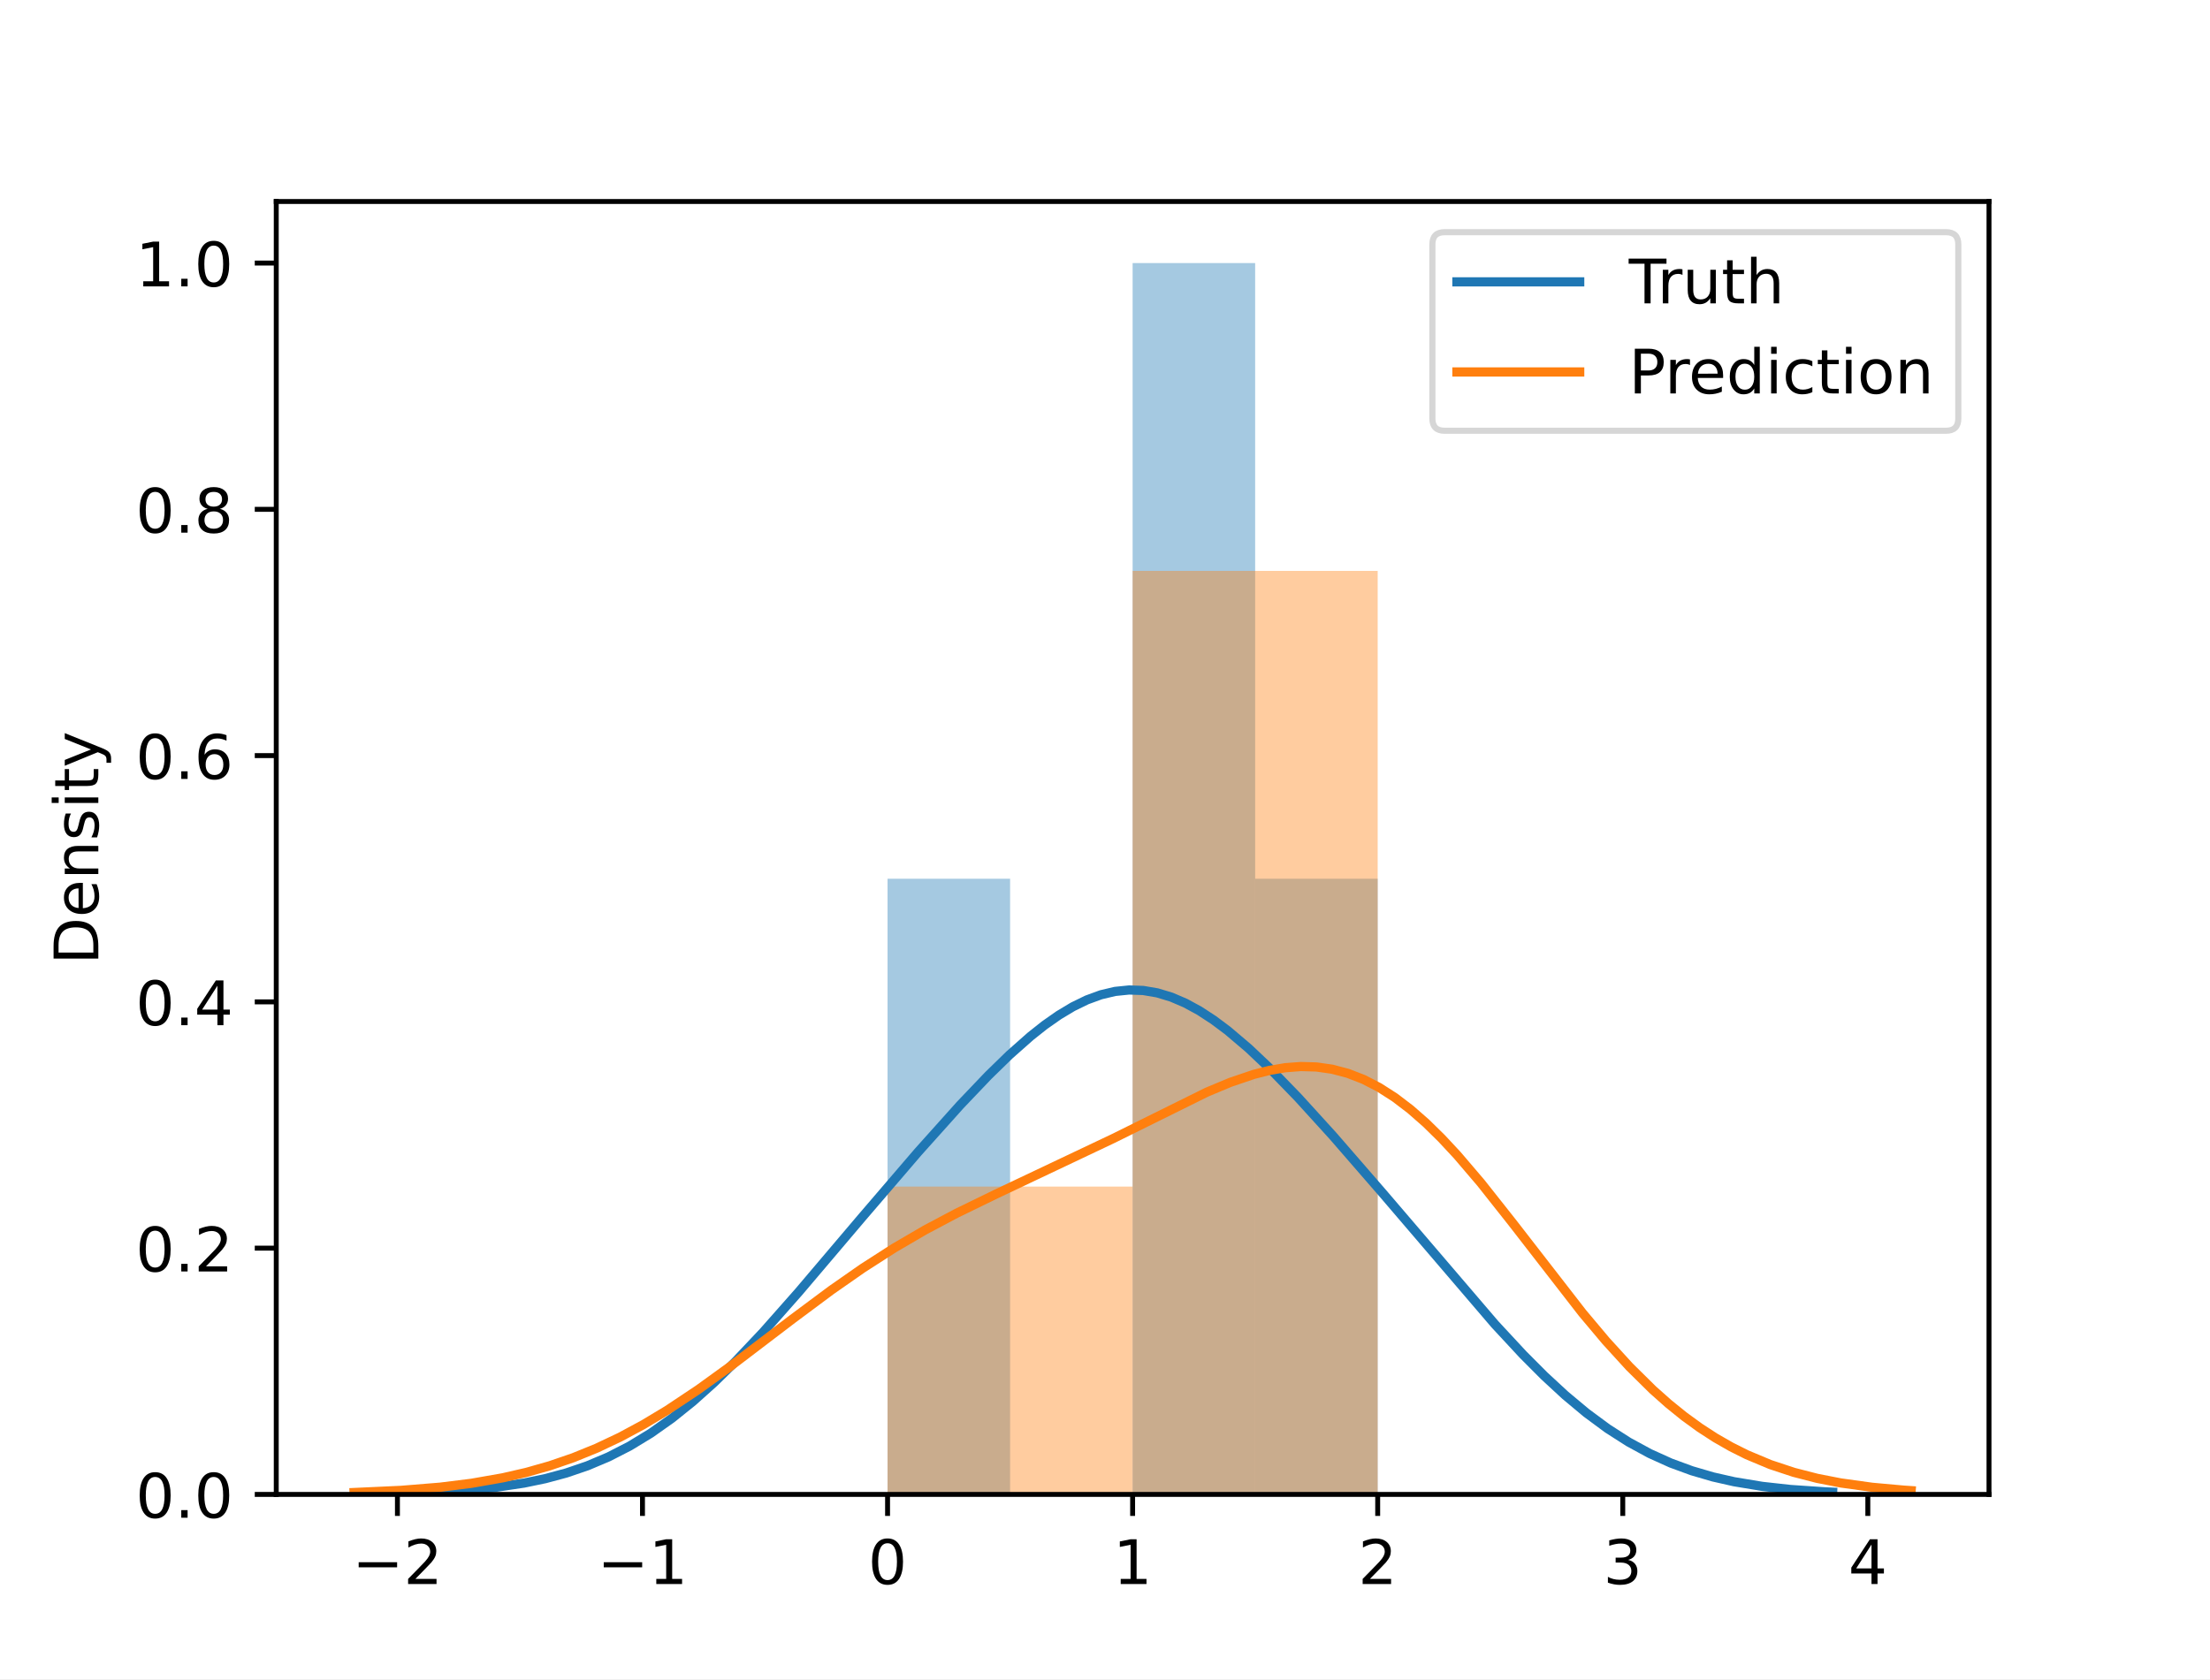
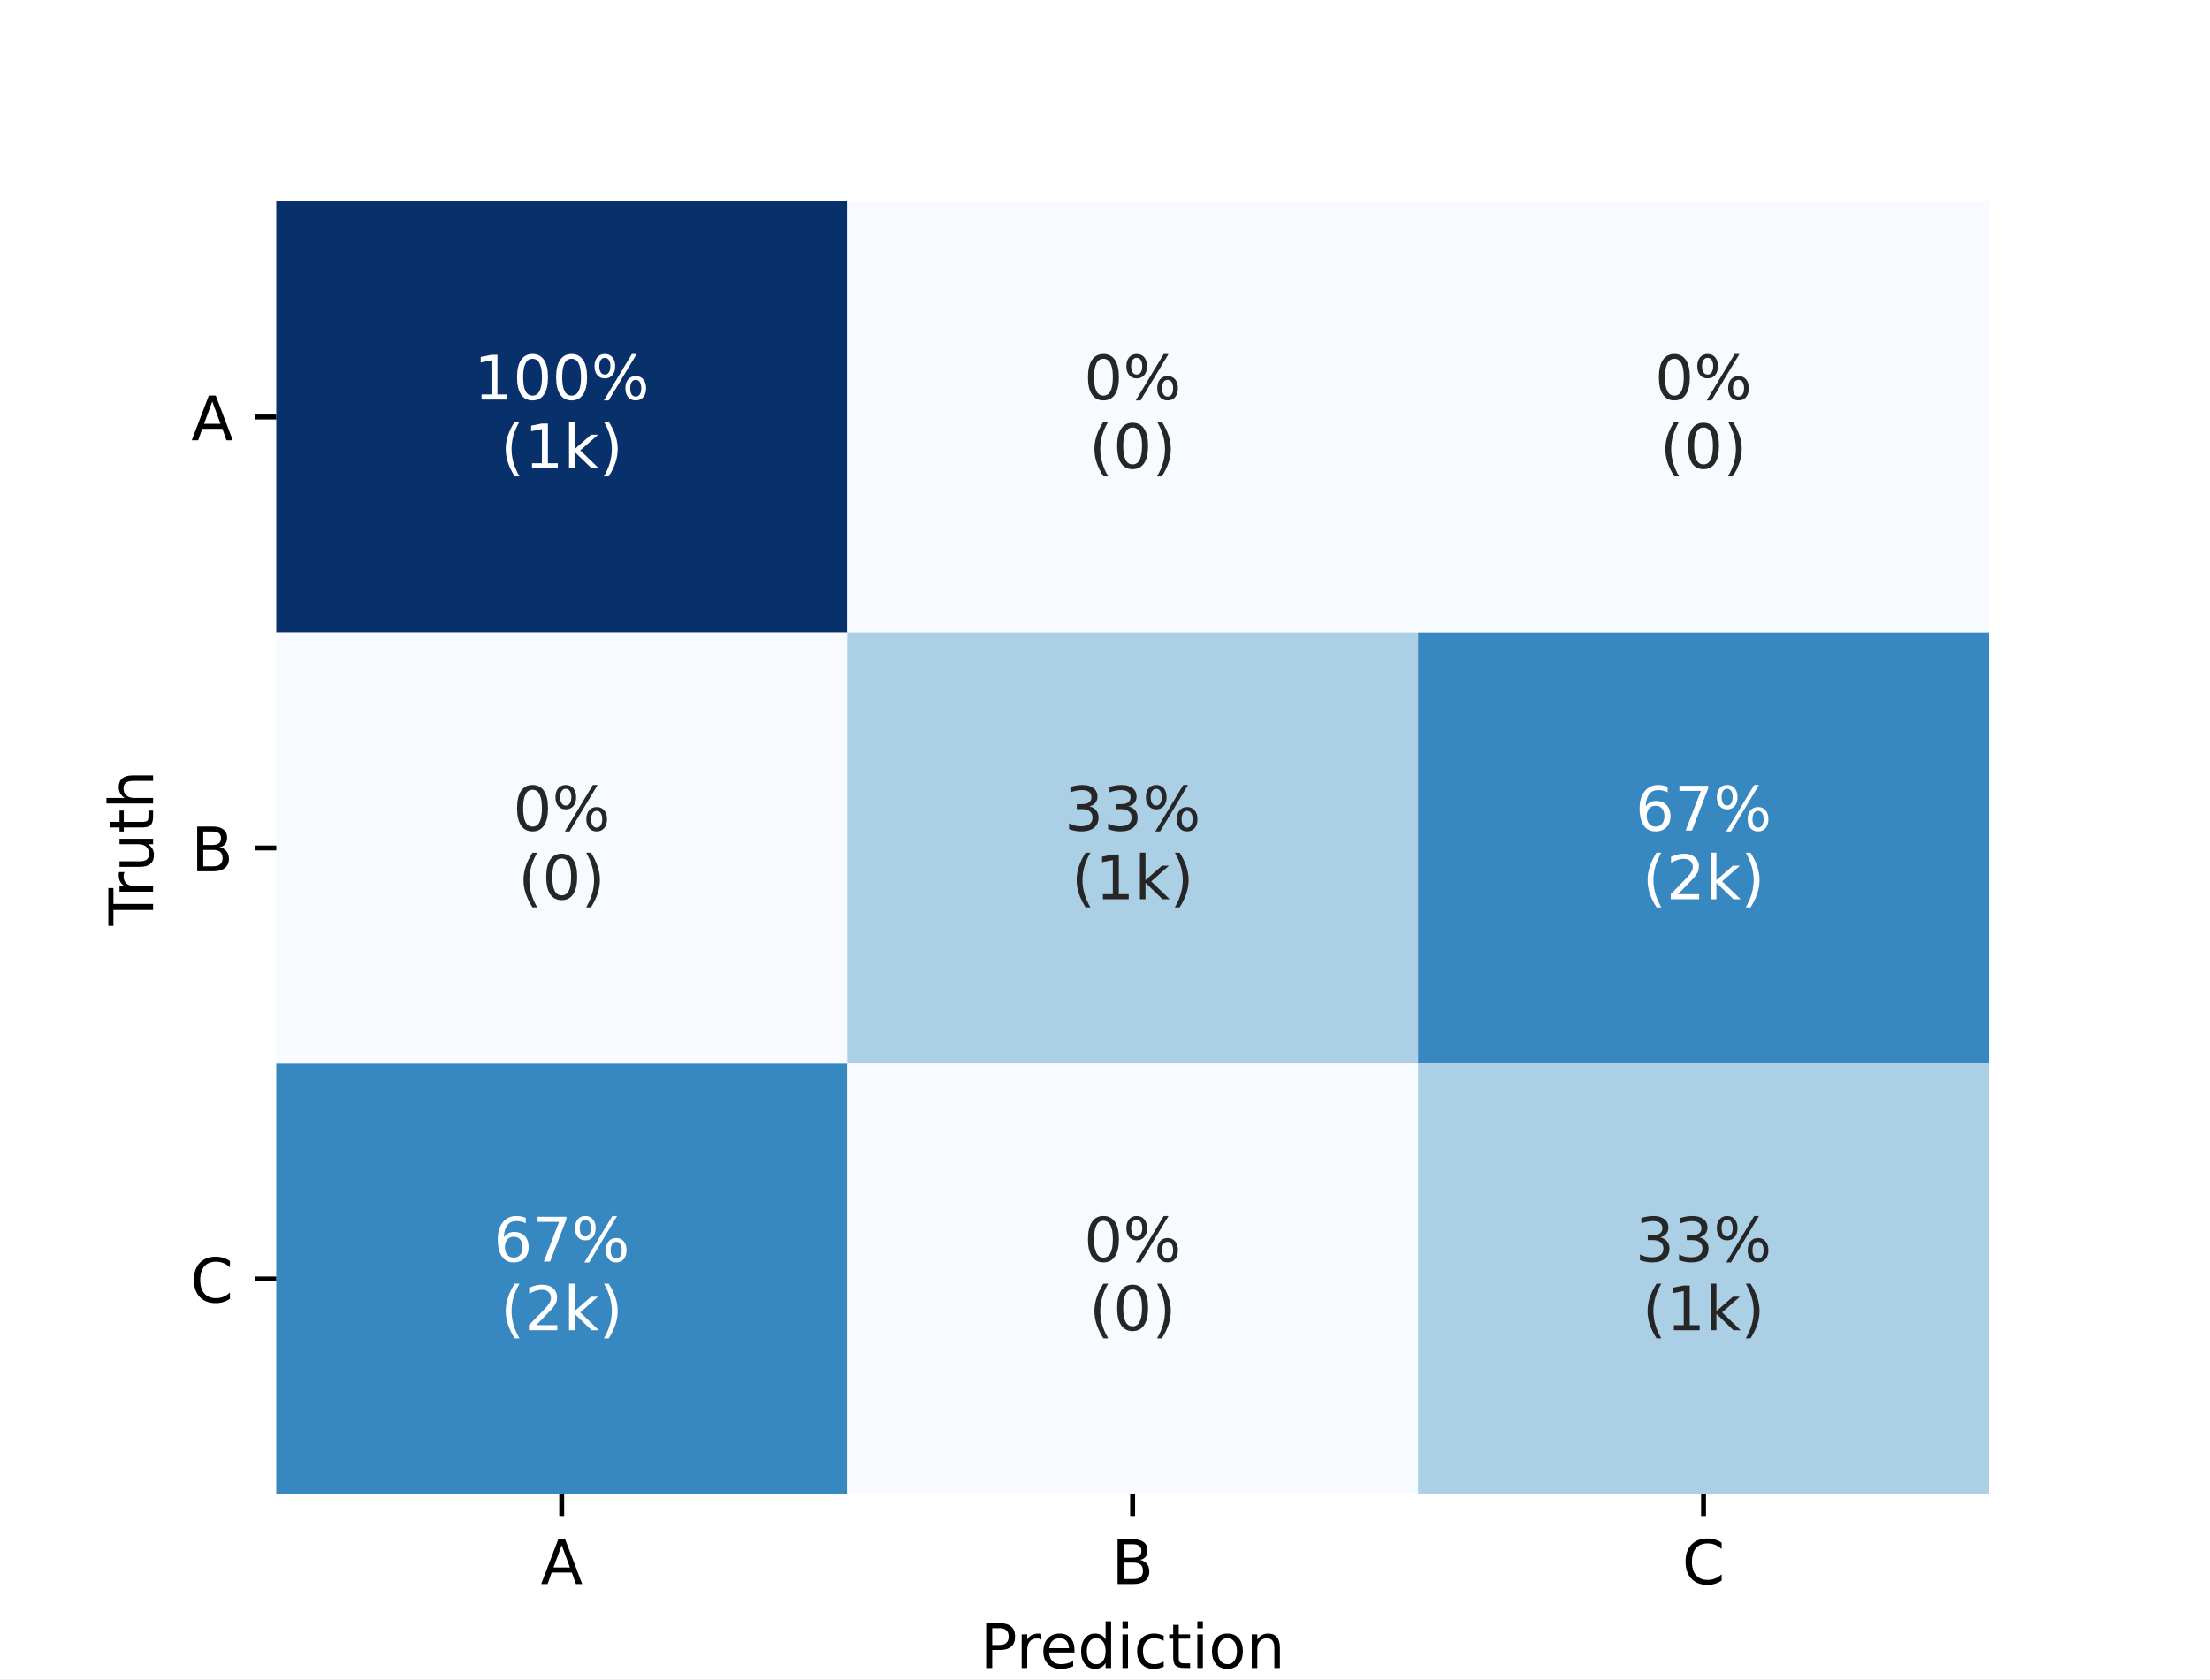
<svg xmlns="http://www.w3.org/2000/svg" xmlns:xlink="http://www.w3.org/1999/xlink" height="273.6pt" version="1.1" viewBox="0 0 360 273.6" width="360pt">
  <defs>
    <style type="text/css">*{stroke-linecap:butt;stroke-linejoin:round;}</style>
  </defs>
  <g id="figure_1">
    <g id="patch_1">
      <path d="M 0 273.6  L 360 273.6  L 360 0  L 0 0  z " style="fill:#ffffff;" />
    </g>
    <g id="axes_1">
      <g id="patch_2">
        <path d="M 45 243.504  L 324 243.504  L 324 32.832  L 45 32.832  z " style="fill:#ffffff;" />
      </g>
-       <g id="patch_3">
-         <path clip-path="url(#p636557cd11)" d="M 144.58 243.504  L 164.54 243.504  L 164.54 143.184  L 144.58 143.184  z " style="fill:#1f77b4;opacity:0.4;" />
-       </g>
-       <g id="patch_4">
-         <path clip-path="url(#p636557cd11)" d="M 164.54 243.504  L 184.5 243.504  L 184.5 243.504  L 164.54 243.504  z " style="fill:#1f77b4;opacity:0.4;" />
-       </g>
-       <g id="patch_5">
-         <path clip-path="url(#p636557cd11)" d="M 184.5 243.504  L 204.46 243.504  L 204.46 42.864  L 184.5 42.864  z " style="fill:#1f77b4;opacity:0.4;" />
-       </g>
-       <g id="patch_6">
-         <path clip-path="url(#p636557cd11)" d="M 204.46 243.504  L 224.42 243.504  L 224.42 143.184  L 204.46 143.184  z " style="fill:#1f77b4;opacity:0.4;" />
-       </g>
-       <g id="patch_7">
-         <path clip-path="url(#p636557cd11)" d="M 144.58 243.504  L 184.5 243.504  L 184.5 193.344  L 144.58 193.344  z " style="fill:#ff7f0e;opacity:0.4;" />
-       </g>
-       <g id="patch_8">
-         <path clip-path="url(#p636557cd11)" d="M 184.5 243.504  L 224.42 243.504  L 224.42 93.024  L 184.5 93.024  z " style="fill:#ff7f0e;opacity:0.4;" />
+       <g id="QuadMesh_1">
+         <path clip-path="url(#p4d29f45d73)" d="M 45 32.832  L 138 32.832  L 138 103.056  L 45 103.056  L 45 32.832  " style="fill:#08306b;" />
+         <path clip-path="url(#p4d29f45d73)" d="M 138 32.832  L 231 32.832  L 231 103.056  L 138 103.056  L 138 32.832  " style="fill:#f7fbff;" />
+         <path clip-path="url(#p4d29f45d73)" d="M 231 32.832  L 324 32.832  L 324 103.056  L 231 103.056  L 231 32.832  " style="fill:#f7fbff;" />
+         <path clip-path="url(#p4d29f45d73)" d="M 45 103.056  L 138 103.056  L 138 173.28  L 45 173.28  L 45 103.056  " style="fill:#f7fbff;" />
+         <path clip-path="url(#p4d29f45d73)" d="M 138 103.056  L 231 103.056  L 231 173.28  L 138 173.28  L 138 103.056  " style="fill:#abd0e6;" />
+         <path clip-path="url(#p4d29f45d73)" d="M 231 103.056  L 324 103.056  L 324 173.28  L 231 173.28  L 231 103.056  " style="fill:#3787c0;" />
+         <path clip-path="url(#p4d29f45d73)" d="M 45 173.28  L 138 173.28  L 138 243.504  L 45 243.504  L 45 173.28  " style="fill:#3787c0;" />
+         <path clip-path="url(#p4d29f45d73)" d="M 138 173.28  L 231 173.28  L 231 243.504  L 138 243.504  L 138 173.28  " style="fill:#f7fbff;" />
+         <path clip-path="url(#p4d29f45d73)" d="M 231 173.28  L 324 173.28  L 324 243.504  L 231 243.504  L 231 173.28  " style="fill:#abd0e6;" />
      </g>
      <g id="matplotlib.axis_1">
        <g id="xtick_1">
          <g id="line2d_1">
            <defs>
-               <path d="M 0 0  L 0 3.5  " id="m11e331e5ca" style="stroke:#000000;stroke-width:0.8;" />
-             </defs>
-             <g>
-               <use style="stroke:#000000;stroke-width:0.8;" x="64.739" xlink:href="#m11e331e5ca" y="243.504" />
+               <path d="M 0 0  L 0 3.5  " id="m3cb7d615ca" style="stroke:#000000;stroke-width:0.8;" />
+             </defs>
+             <g>
+               <use style="stroke:#000000;stroke-width:0.8;" x="91.5" xlink:href="#m3cb7d615ca" y="243.504" />
            </g>
          </g>
          <g id="text_1">
-             <g transform="translate(57.36793 258.1024)scale(0.1 -0.1)">
+             <g transform="translate(88.07969 258.1024)scale(0.1 -0.1)">
              <defs>
-                 <path d="M 678 2272  L 4684 2272  L 4684 1741  L 678 1741  L 678 2272  z " id="DejaVuSans-2212" transform="scale(0.015625)" />
-                 <path d="M 1228 531  L 3431 531  L 3431 0  L 469 0  L 469 531  Q 828 903 1448 1529  Q 2069 2156 2228 2338  Q 2531 2678 2651 2914  Q 2772 3150 2772 3378  Q 2772 3750 2511 3984  Q 2250 4219 1831 4219  Q 1534 4219 1204 4116  Q 875 4013 500 3803  L 500 4441  Q 881 4594 1212 4672  Q 1544 4750 1819 4750  Q 2544 4750 2975 4387  Q 3406 4025 3406 3419  Q 3406 3131 3298 2873  Q 3191 2616 2906 2266  Q 2828 2175 2409 1742  Q 1991 1309 1228 531  z " id="DejaVuSans-32" transform="scale(0.015625)" />
+                 <path d="M 2188 4044  L 1331 1722  L 3047 1722  L 2188 4044  z M 1831 4666  L 2547 4666  L 4325 0  L 3669 0  L 3244 1197  L 1141 1197  L 716 0  L 50 0  L 1831 4666  z " id="DejaVuSans-41" transform="scale(0.015625)" />
              </defs>
-               <use xlink:href="#DejaVuSans-2212" />
-               <use x="83.789" xlink:href="#DejaVuSans-32" />
+               <use xlink:href="#DejaVuSans-41" />
            </g>
          </g>
        </g>
        <g id="xtick_2">
          <g id="line2d_2">
            <g>
-               <use style="stroke:#000000;stroke-width:0.8;" x="104.659" xlink:href="#m11e331e5ca" y="243.504" />
+               <use style="stroke:#000000;stroke-width:0.8;" x="184.5" xlink:href="#m3cb7d615ca" y="243.504" />
            </g>
          </g>
          <g id="text_2">
-             <g transform="translate(97.28825 258.1024)scale(0.1 -0.1)">
+             <g transform="translate(181.0695 258.1024)scale(0.1 -0.1)">
              <defs>
-                 <path d="M 794 531  L 1825 531  L 1825 4091  L 703 3866  L 703 4441  L 1819 4666  L 2450 4666  L 2450 531  L 3481 531  L 3481 0  L 794 0  L 794 531  z " id="DejaVuSans-31" transform="scale(0.015625)" />
+                 <path d="M 1259 2228  L 1259 519  L 2272 519  Q 2781 519 3026 730  Q 3272 941 3272 1375  Q 3272 1813 3026 2020  Q 2781 2228 2272 2228  L 1259 2228  z M 1259 4147  L 1259 2741  L 2194 2741  Q 2656 2741 2882 2914  Q 3109 3088 3109 3444  Q 3109 3797 2882 3972  Q 2656 4147 2194 4147  L 1259 4147  z M 628 4666  L 2241 4666  Q 2963 4666 3353 4366  Q 3744 4066 3744 3513  Q 3744 3084 3544 2831  Q 3344 2578 2956 2516  Q 3422 2416 3680 2098  Q 3938 1781 3938 1306  Q 3938 681 3513 340  Q 3088 0 2303 0  L 628 0  L 628 4666  z " id="DejaVuSans-42" transform="scale(0.015625)" />
              </defs>
-               <use xlink:href="#DejaVuSans-2212" />
-               <use x="83.789" xlink:href="#DejaVuSans-31" />
+               <use xlink:href="#DejaVuSans-42" />
            </g>
          </g>
        </g>
        <g id="xtick_3">
          <g id="line2d_3">
            <g>
-               <use style="stroke:#000000;stroke-width:0.8;" x="144.58" xlink:href="#m11e331e5ca" y="243.504" />
+               <use style="stroke:#000000;stroke-width:0.8;" x="277.5" xlink:href="#m3cb7d615ca" y="243.504" />
            </g>
          </g>
          <g id="text_3">
-             <g transform="translate(141.3984 258.1024)scale(0.1 -0.1)">
+             <g transform="translate(274.0086 258.1024)scale(0.1 -0.1)">
              <defs>
-                 <path d="M 2034 4250  Q 1547 4250 1301 3770  Q 1056 3291 1056 2328  Q 1056 1369 1301 889  Q 1547 409 2034 409  Q 2525 409 2770 889  Q 3016 1369 3016 2328  Q 3016 3291 2770 3770  Q 2525 4250 2034 4250  z M 2034 4750  Q 2819 4750 3233 4129  Q 3647 3509 3647 2328  Q 3647 1150 3233 529  Q 2819 -91 2034 -91  Q 1250 -91 836 529  Q 422 1150 422 2328  Q 422 3509 836 4129  Q 1250 4750 2034 4750  z " id="DejaVuSans-30" transform="scale(0.015625)" />
+                 <path d="M 4122 4306  L 4122 3641  Q 3803 3938 3442 4084  Q 3081 4231 2675 4231  Q 1875 4231 1450 3742  Q 1025 3253 1025 2328  Q 1025 1406 1450 917  Q 1875 428 2675 428  Q 3081 428 3442 575  Q 3803 722 4122 1019  L 4122 359  Q 3791 134 3420 21  Q 3050 -91 2638 -91  Q 1578 -91 968 557  Q 359 1206 359 2328  Q 359 3453 968 4101  Q 1578 4750 2638 4750  Q 3056 4750 3426 4639  Q 3797 4528 4122 4306  z " id="DejaVuSans-43" transform="scale(0.015625)" />
              </defs>
-               <use xlink:href="#DejaVuSans-30" />
-             </g>
-           </g>
-         </g>
-         <g id="xtick_4">
-           <g id="line2d_4">
-             <g>
-               <use style="stroke:#000000;stroke-width:0.8;" x="184.5" xlink:href="#m11e331e5ca" y="243.504" />
-             </g>
-           </g>
-           <g id="text_4">
-             <g transform="translate(181.3187 258.1024)scale(0.1 -0.1)">
-               <use xlink:href="#DejaVuSans-31" />
-             </g>
-           </g>
-         </g>
-         <g id="xtick_5">
-           <g id="line2d_5">
-             <g>
-               <use style="stroke:#000000;stroke-width:0.8;" x="224.42" xlink:href="#m11e331e5ca" y="243.504" />
-             </g>
-           </g>
-           <g id="text_5">
-             <g transform="translate(221.2391 258.1024)scale(0.1 -0.1)">
-               <use xlink:href="#DejaVuSans-32" />
-             </g>
-           </g>
-         </g>
-         <g id="xtick_6">
-           <g id="line2d_6">
-             <g>
-               <use style="stroke:#000000;stroke-width:0.8;" x="264.341" xlink:href="#m11e331e5ca" y="243.504" />
-             </g>
-           </g>
-           <g id="text_6">
-             <g transform="translate(261.1594 258.1024)scale(0.1 -0.1)">
-               <defs>
-                 <path d="M 2597 2516  Q 3050 2419 3304 2112  Q 3559 1806 3559 1356  Q 3559 666 3084 287  Q 2609 -91 1734 -91  Q 1441 -91 1130 -33  Q 819 25 488 141  L 488 750  Q 750 597 1062 519  Q 1375 441 1716 441  Q 2309 441 2620 675  Q 2931 909 2931 1356  Q 2931 1769 2642 2001  Q 2353 2234 1838 2234  L 1294 2234  L 1294 2753  L 1863 2753  Q 2328 2753 2575 2939  Q 2822 3125 2822 3475  Q 2822 3834 2567 4026  Q 2313 4219 1838 4219  Q 1578 4219 1281 4162  Q 984 4106 628 3988  L 628 4550  Q 988 4650 1302 4700  Q 1616 4750 1894 4750  Q 2613 4750 3031 4423  Q 3450 4097 3450 3541  Q 3450 3153 3228 2886  Q 3006 2619 2597 2516  z " id="DejaVuSans-33" transform="scale(0.015625)" />
-               </defs>
-               <use xlink:href="#DejaVuSans-33" />
-             </g>
-           </g>
-         </g>
-         <g id="xtick_7">
-           <g id="line2d_7">
-             <g>
-               <use style="stroke:#000000;stroke-width:0.8;" x="304.261" xlink:href="#m11e331e5ca" y="243.504" />
-             </g>
-           </g>
-           <g id="text_7">
-             <g transform="translate(301.0797 258.1024)scale(0.1 -0.1)">
-               <defs>
-                 <path d="M 2419 4116  L 825 1625  L 2419 1625  L 2419 4116  z M 2253 4666  L 3047 4666  L 3047 1625  L 3713 1625  L 3713 1100  L 3047 1100  L 3047 0  L 2419 0  L 2419 1100  L 313 1100  L 313 1709  L 2253 4666  z " id="DejaVuSans-34" transform="scale(0.015625)" />
-               </defs>
-               <use xlink:href="#DejaVuSans-34" />
-             </g>
-           </g>
-         </g>
-       </g>
-       <g id="matplotlib.axis_2">
-         <g id="ytick_1">
-           <g id="line2d_8">
-             <defs>
-               <path d="M 0 0  L -3.5 0  " id="m02a7504731" style="stroke:#000000;stroke-width:0.8;" />
-             </defs>
-             <g>
-               <use style="stroke:#000000;stroke-width:0.8;" x="45" xlink:href="#m02a7504731" y="243.504" />
-             </g>
-           </g>
-           <g id="text_8">
-             <g transform="translate(22.09688 247.3032)scale(0.1 -0.1)">
-               <defs>
-                 <path d="M 684 794  L 1344 794  L 1344 0  L 684 0  L 684 794  z " id="DejaVuSans-2e" transform="scale(0.015625)" />
-               </defs>
-               <use xlink:href="#DejaVuSans-30" />
-               <use x="63.623" xlink:href="#DejaVuSans-2e" />
-               <use x="95.41" xlink:href="#DejaVuSans-30" />
-             </g>
-           </g>
-         </g>
-         <g id="ytick_2">
-           <g id="line2d_9">
-             <g>
-               <use style="stroke:#000000;stroke-width:0.8;" x="45" xlink:href="#m02a7504731" y="203.376" />
-             </g>
-           </g>
-           <g id="text_9">
-             <g transform="translate(22.09688 207.1752)scale(0.1 -0.1)">
-               <use xlink:href="#DejaVuSans-30" />
-               <use x="63.623" xlink:href="#DejaVuSans-2e" />
-               <use x="95.41" xlink:href="#DejaVuSans-32" />
-             </g>
-           </g>
-         </g>
-         <g id="ytick_3">
-           <g id="line2d_10">
-             <g>
-               <use style="stroke:#000000;stroke-width:0.8;" x="45" xlink:href="#m02a7504731" y="163.248" />
-             </g>
-           </g>
-           <g id="text_10">
-             <g transform="translate(22.09688 167.0472)scale(0.1 -0.1)">
-               <use xlink:href="#DejaVuSans-30" />
-               <use x="63.623" xlink:href="#DejaVuSans-2e" />
-               <use x="95.41" xlink:href="#DejaVuSans-34" />
-             </g>
-           </g>
-         </g>
-         <g id="ytick_4">
-           <g id="line2d_11">
-             <g>
-               <use style="stroke:#000000;stroke-width:0.8;" x="45" xlink:href="#m02a7504731" y="123.12" />
-             </g>
-           </g>
-           <g id="text_11">
-             <g transform="translate(22.09688 126.9192)scale(0.1 -0.1)">
-               <defs>
-                 <path d="M 2113 2584  Q 1688 2584 1439 2293  Q 1191 2003 1191 1497  Q 1191 994 1439 701  Q 1688 409 2113 409  Q 2538 409 2786 701  Q 3034 994 3034 1497  Q 3034 2003 2786 2293  Q 2538 2584 2113 2584  z M 3366 4563  L 3366 3988  Q 3128 4100 2886 4159  Q 2644 4219 2406 4219  Q 1781 4219 1451 3797  Q 1122 3375 1075 2522  Q 1259 2794 1537 2939  Q 1816 3084 2150 3084  Q 2853 3084 3261 2657  Q 3669 2231 3669 1497  Q 3669 778 3244 343  Q 2819 -91 2113 -91  Q 1303 -91 875 529  Q 447 1150 447 2328  Q 447 3434 972 4092  Q 1497 4750 2381 4750  Q 2619 4750 2861 4703  Q 3103 4656 3366 4563  z " id="DejaVuSans-36" transform="scale(0.015625)" />
-               </defs>
-               <use xlink:href="#DejaVuSans-30" />
-               <use x="63.623" xlink:href="#DejaVuSans-2e" />
-               <use x="95.41" xlink:href="#DejaVuSans-36" />
-             </g>
-           </g>
-         </g>
-         <g id="ytick_5">
-           <g id="line2d_12">
-             <g>
-               <use style="stroke:#000000;stroke-width:0.8;" x="45" xlink:href="#m02a7504731" y="82.992" />
-             </g>
-           </g>
-           <g id="text_12">
-             <g transform="translate(22.09688 86.79122)scale(0.1 -0.1)">
-               <defs>
-                 <path d="M 2034 2216  Q 1584 2216 1326 1975  Q 1069 1734 1069 1313  Q 1069 891 1326 650  Q 1584 409 2034 409  Q 2484 409 2743 651  Q 3003 894 3003 1313  Q 3003 1734 2745 1975  Q 2488 2216 2034 2216  z M 1403 2484  Q 997 2584 770 2862  Q 544 3141 544 3541  Q 544 4100 942 4425  Q 1341 4750 2034 4750  Q 2731 4750 3128 4425  Q 3525 4100 3525 3541  Q 3525 3141 3298 2862  Q 3072 2584 2669 2484  Q 3125 2378 3379 2068  Q 3634 1759 3634 1313  Q 3634 634 3220 271  Q 2806 -91 2034 -91  Q 1263 -91 848 271  Q 434 634 434 1313  Q 434 1759 690 2068  Q 947 2378 1403 2484  z M 1172 3481  Q 1172 3119 1398 2916  Q 1625 2713 2034 2713  Q 2441 2713 2670 2916  Q 2900 3119 2900 3481  Q 2900 3844 2670 4047  Q 2441 4250 2034 4250  Q 1625 4250 1398 4047  Q 1172 3844 1172 3481  z " id="DejaVuSans-38" transform="scale(0.015625)" />
-               </defs>
-               <use xlink:href="#DejaVuSans-30" />
-               <use x="63.623" xlink:href="#DejaVuSans-2e" />
-               <use x="95.41" xlink:href="#DejaVuSans-38" />
-             </g>
-           </g>
-         </g>
-         <g id="ytick_6">
-           <g id="line2d_13">
-             <g>
-               <use style="stroke:#000000;stroke-width:0.8;" x="45" xlink:href="#m02a7504731" y="42.864" />
-             </g>
-           </g>
-           <g id="text_13">
-             <g transform="translate(22.09688 46.66322)scale(0.1 -0.1)">
-               <use xlink:href="#DejaVuSans-31" />
-               <use x="63.623" xlink:href="#DejaVuSans-2e" />
-               <use x="95.41" xlink:href="#DejaVuSans-30" />
-             </g>
-           </g>
-         </g>
-         <g id="text_14">
-           <g transform="translate(16.01719 157.1766)rotate(-90)scale(0.1 -0.1)">
-             <defs>
-               <path d="M 1259 4147  L 1259 519  L 2022 519  Q 2988 519 3436 956  Q 3884 1394 3884 2338  Q 3884 3275 3436 3711  Q 2988 4147 2022 4147  L 1259 4147  z M 628 4666  L 1925 4666  Q 3281 4666 3915 4102  Q 4550 3538 4550 2338  Q 4550 1131 3912 565  Q 3275 0 1925 0  L 628 0  L 628 4666  z " id="DejaVuSans-44" transform="scale(0.015625)" />
+               <use xlink:href="#DejaVuSans-43" />
+             </g>
+           </g>
+         </g>
+         <g id="text_4">
+           <g transform="translate(159.6633 271.7806)scale(0.1 -0.1)">
+             <defs>
+               <path d="M 1259 4147  L 1259 2394  L 2053 2394  Q 2494 2394 2734 2622  Q 2975 2850 2975 3272  Q 2975 3691 2734 3919  Q 2494 4147 2053 4147  L 1259 4147  z M 628 4666  L 2053 4666  Q 2838 4666 3239 4311  Q 3641 3956 3641 3272  Q 3641 2581 3239 2228  Q 2838 1875 2053 1875  L 1259 1875  L 1259 0  L 628 0  L 628 4666  z " id="DejaVuSans-50" transform="scale(0.015625)" />
+               <path d="M 2631 2963  Q 2534 3019 2420 3045  Q 2306 3072 2169 3072  Q 1681 3072 1420 2755  Q 1159 2438 1159 1844  L 1159 0  L 581 0  L 581 3500  L 1159 3500  L 1159 2956  Q 1341 3275 1631 3429  Q 1922 3584 2338 3584  Q 2397 3584 2469 3576  Q 2541 3569 2628 3553  L 2631 2963  z " id="DejaVuSans-72" transform="scale(0.015625)" />
              <path d="M 3597 1894  L 3597 1613  L 953 1613  Q 991 1019 1311 708  Q 1631 397 2203 397  Q 2534 397 2845 478  Q 3156 559 3463 722  L 3463 178  Q 3153 47 2828 -22  Q 2503 -91 2169 -91  Q 1331 -91 842 396  Q 353 884 353 1716  Q 353 2575 817 3079  Q 1281 3584 2069 3584  Q 2775 3584 3186 3129  Q 3597 2675 3597 1894  z M 3022 2063  Q 3016 2534 2758 2815  Q 2500 3097 2075 3097  Q 1594 3097 1305 2825  Q 1016 2553 972 2059  L 3022 2063  z " id="DejaVuSans-65" transform="scale(0.015625)" />
+               <path d="M 2906 2969  L 2906 4863  L 3481 4863  L 3481 0  L 2906 0  L 2906 525  Q 2725 213 2448 61  Q 2172 -91 1784 -91  Q 1150 -91 751 415  Q 353 922 353 1747  Q 353 2572 751 3078  Q 1150 3584 1784 3584  Q 2172 3584 2448 3432  Q 2725 3281 2906 2969  z M 947 1747  Q 947 1113 1208 752  Q 1469 391 1925 391  Q 2381 391 2643 752  Q 2906 1113 2906 1747  Q 2906 2381 2643 2742  Q 2381 3103 1925 3103  Q 1469 3103 1208 2742  Q 947 2381 947 1747  z " id="DejaVuSans-64" transform="scale(0.015625)" />
+               <path d="M 603 3500  L 1178 3500  L 1178 0  L 603 0  L 603 3500  z M 603 4863  L 1178 4863  L 1178 4134  L 603 4134  L 603 4863  z " id="DejaVuSans-69" transform="scale(0.015625)" />
+               <path d="M 3122 3366  L 3122 2828  Q 2878 2963 2633 3030  Q 2388 3097 2138 3097  Q 1578 3097 1268 2742  Q 959 2388 959 1747  Q 959 1106 1268 751  Q 1578 397 2138 397  Q 2388 397 2633 464  Q 2878 531 3122 666  L 3122 134  Q 2881 22 2623 -34  Q 2366 -91 2075 -91  Q 1284 -91 818 406  Q 353 903 353 1747  Q 353 2603 823 3093  Q 1294 3584 2113 3584  Q 2378 3584 2631 3529  Q 2884 3475 3122 3366  z " id="DejaVuSans-63" transform="scale(0.015625)" />
+               <path d="M 1172 4494  L 1172 3500  L 2356 3500  L 2356 3053  L 1172 3053  L 1172 1153  Q 1172 725 1289 603  Q 1406 481 1766 481  L 2356 481  L 2356 0  L 1766 0  Q 1100 0 847 248  Q 594 497 594 1153  L 594 3053  L 172 3053  L 172 3500  L 594 3500  L 594 4494  L 1172 4494  z " id="DejaVuSans-74" transform="scale(0.015625)" />
+               <path d="M 1959 3097  Q 1497 3097 1228 2736  Q 959 2375 959 1747  Q 959 1119 1226 758  Q 1494 397 1959 397  Q 2419 397 2687 759  Q 2956 1122 2956 1747  Q 2956 2369 2687 2733  Q 2419 3097 1959 3097  z M 1959 3584  Q 2709 3584 3137 3096  Q 3566 2609 3566 1747  Q 3566 888 3137 398  Q 2709 -91 1959 -91  Q 1206 -91 779 398  Q 353 888 353 1747  Q 353 2609 779 3096  Q 1206 3584 1959 3584  z " id="DejaVuSans-6f" transform="scale(0.015625)" />
              <path d="M 3513 2113  L 3513 0  L 2938 0  L 2938 2094  Q 2938 2591 2744 2837  Q 2550 3084 2163 3084  Q 1697 3084 1428 2787  Q 1159 2491 1159 1978  L 1159 0  L 581 0  L 581 3500  L 1159 3500  L 1159 2956  Q 1366 3272 1645 3428  Q 1925 3584 2291 3584  Q 2894 3584 3203 3211  Q 3513 2838 3513 2113  z " id="DejaVuSans-6e" transform="scale(0.015625)" />
-               <path d="M 2834 3397  L 2834 2853  Q 2591 2978 2328 3040  Q 2066 3103 1784 3103  Q 1356 3103 1142 2972  Q 928 2841 928 2578  Q 928 2378 1081 2264  Q 1234 2150 1697 2047  L 1894 2003  Q 2506 1872 2764 1633  Q 3022 1394 3022 966  Q 3022 478 2636 193  Q 2250 -91 1575 -91  Q 1294 -91 989 -36  Q 684 19 347 128  L 347 722  Q 666 556 975 473  Q 1284 391 1588 391  Q 1994 391 2212 530  Q 2431 669 2431 922  Q 2431 1156 2273 1281  Q 2116 1406 1581 1522  L 1381 1569  Q 847 1681 609 1914  Q 372 2147 372 2553  Q 372 3047 722 3315  Q 1072 3584 1716 3584  Q 2034 3584 2315 3537  Q 2597 3491 2834 3397  z " id="DejaVuSans-73" transform="scale(0.015625)" />
-               <path d="M 603 3500  L 1178 3500  L 1178 0  L 603 0  L 603 3500  z M 603 4863  L 1178 4863  L 1178 4134  L 603 4134  L 603 4863  z " id="DejaVuSans-69" transform="scale(0.015625)" />
-               <path d="M 1172 4494  L 1172 3500  L 2356 3500  L 2356 3053  L 1172 3053  L 1172 1153  Q 1172 725 1289 603  Q 1406 481 1766 481  L 2356 481  L 2356 0  L 1766 0  Q 1100 0 847 248  Q 594 497 594 1153  L 594 3053  L 172 3053  L 172 3500  L 594 3500  L 594 4494  L 1172 4494  z " id="DejaVuSans-74" transform="scale(0.015625)" />
-               <path d="M 2059 -325  Q 1816 -950 1584 -1140  Q 1353 -1331 966 -1331  L 506 -1331  L 506 -850  L 844 -850  Q 1081 -850 1212 -737  Q 1344 -625 1503 -206  L 1606 56  L 191 3500  L 800 3500  L 1894 763  L 2988 3500  L 3597 3500  L 2059 -325  z " id="DejaVuSans-79" transform="scale(0.015625)" />
-             </defs>
-             <use xlink:href="#DejaVuSans-44" />
-             <use x="77.002" xlink:href="#DejaVuSans-65" />
-             <use x="138.525" xlink:href="#DejaVuSans-6e" />
-             <use x="201.904" xlink:href="#DejaVuSans-73" />
-             <use x="254.004" xlink:href="#DejaVuSans-69" />
-             <use x="281.787" xlink:href="#DejaVuSans-74" />
-             <use x="320.996" xlink:href="#DejaVuSans-79" />
-           </g>
-         </g>
-       </g>
-       <g id="line2d_14">
-         <path clip-path="url(#p636557cd11)" d="M 70.473 243.143  L 76.203 242.798  L 80.787 242.342  L 85.371 241.654  L 88.809 240.94  L 92.247 240.015  L 95.685 238.843  L 99.123 237.391  L 102.561 235.629  L 105.999 233.538  L 109.437 231.109  L 112.875 228.345  L 116.313 225.266  L 119.751 221.902  L 124.335 217.05  L 130.065 210.565  L 140.379 198.408  L 149.547 187.717  L 156.423 180.043  L 161.007 175.234  L 164.445 171.884  L 167.883 168.842  L 170.175 167.029  L 172.467 165.421  L 174.759 164.046  L 177.051 162.928  L 179.343 162.089  L 181.635 161.546  L 183.927 161.312  L 186.219 161.39  L 188.511 161.78  L 190.803 162.472  L 193.095 163.453  L 195.387 164.703  L 197.679 166.198  L 199.971 167.912  L 203.409 170.832  L 206.847 174.088  L 211.431 178.811  L 217.161 185.114  L 225.183 194.359  L 243.519 215.784  L 248.103 220.725  L 251.541 224.174  L 254.979 227.353  L 258.417 230.224  L 261.855 232.766  L 265.293 234.969  L 268.731 236.839  L 272.169 238.392  L 275.607 239.653  L 279.045 240.657  L 282.483 241.437  L 287.067 242.195  L 291.651 242.702  L 297.381 243.09  L 298.527 243.143  L 298.527 243.143  " style="fill:none;stroke:#1f77b4;stroke-linecap:square;stroke-width:1.5;" />
-       </g>
-       <g id="line2d_15">
-         <path clip-path="url(#p636557cd11)" d="M 57.682 243.196  L 65.329 242.845  L 71.702 242.326  L 76.8 241.692  L 81.898 240.799  L 85.722 239.922  L 89.546 238.839  L 93.369 237.528  L 97.193 235.972  L 101.017 234.164  L 104.84 232.103  L 108.664 229.804  L 113.762 226.409  L 118.86 222.722  L 129.057 214.954  L 135.43 210.208  L 140.528 206.649  L 145.626 203.373  L 150.724 200.397  L 155.823 197.693  L 162.195 194.589  L 181.314 185.525  L 196.608 177.951  L 200.432 176.354  L 204.256 175.057  L 206.805 174.411  L 209.354 173.977  L 211.903 173.783  L 214.452 173.857  L 217.001 174.22  L 219.55 174.89  L 222.099 175.879  L 224.648 177.19  L 227.198 178.822  L 229.747 180.764  L 232.296 182.998  L 234.845 185.501  L 237.394 188.242  L 241.218 192.722  L 246.316 199.167  L 257.787 213.958  L 261.611 218.508  L 265.434 222.701  L 269.258 226.475  L 271.807 228.739  L 274.356 230.798  L 276.905 232.651  L 279.454 234.303  L 282.003 235.762  L 284.553 237.039  L 288.376 238.64  L 292.2 239.907  L 296.024 240.889  L 299.847 241.635  L 304.945 242.342  L 310.044 242.803  L 311.318 242.889  L 311.318 242.889  " style="fill:none;stroke:#ff7f0e;stroke-linecap:square;stroke-width:1.5;" />
-       </g>
-       <g id="patch_9">
-         <path d="M 45 243.504  L 45 32.832  " style="fill:none;stroke:#000000;stroke-linecap:square;stroke-linejoin:miter;stroke-width:0.8;" />
-       </g>
-       <g id="patch_10">
-         <path d="M 324 243.504  L 324 32.832  " style="fill:none;stroke:#000000;stroke-linecap:square;stroke-linejoin:miter;stroke-width:0.8;" />
-       </g>
-       <g id="patch_11">
-         <path d="M 45 243.504  L 324 243.504  " style="fill:none;stroke:#000000;stroke-linecap:square;stroke-linejoin:miter;stroke-width:0.8;" />
-       </g>
-       <g id="patch_12">
-         <path d="M 45 32.832  L 324 32.832  " style="fill:none;stroke:#000000;stroke-linecap:square;stroke-linejoin:miter;stroke-width:0.8;" />
-       </g>
-       <g id="legend_1">
-         <g id="patch_13">
-           <path d="M 235.327 70.188  L 317 70.188  Q 319 70.188 319 68.188  L 319 39.832  Q 319 37.832 317 37.832  L 235.327 37.832  Q 233.327 37.832 233.327 39.832  L 233.327 68.188  Q 233.327 70.188 235.327 70.188  z " style="fill:#ffffff;opacity:0.8;stroke:#cccccc;stroke-linejoin:miter;" />
-         </g>
-         <g id="line2d_16">
-           <path d="M 237.327 45.93  L 257.327 45.93  " style="fill:none;stroke:#1f77b4;stroke-linecap:square;stroke-width:1.5;" />
-         </g>
-         <g id="line2d_17" />
-         <g id="text_15">
-           <g transform="translate(265.3266 49.43044)scale(0.1 -0.1)">
-             <defs>
-               <path d="M -19 4666  L 3928 4666  L 3928 4134  L 2272 4134  L 2272 0  L 1638 0  L 1638 4134  L -19 4134  L -19 4666  z " id="DejaVuSans-54" transform="scale(0.015625)" />
-               <path d="M 2631 2963  Q 2534 3019 2420 3045  Q 2306 3072 2169 3072  Q 1681 3072 1420 2755  Q 1159 2438 1159 1844  L 1159 0  L 581 0  L 581 3500  L 1159 3500  L 1159 2956  Q 1341 3275 1631 3429  Q 1922 3584 2338 3584  Q 2397 3584 2469 3576  Q 2541 3569 2628 3553  L 2631 2963  z " id="DejaVuSans-72" transform="scale(0.015625)" />
-               <path d="M 544 1381  L 544 3500  L 1119 3500  L 1119 1403  Q 1119 906 1312 657  Q 1506 409 1894 409  Q 2359 409 2629 706  Q 2900 1003 2900 1516  L 2900 3500  L 3475 3500  L 3475 0  L 2900 0  L 2900 538  Q 2691 219 2414 64  Q 2138 -91 1772 -91  Q 1169 -91 856 284  Q 544 659 544 1381  z M 1991 3584  L 1991 3584  z " id="DejaVuSans-75" transform="scale(0.015625)" />
-               <path d="M 3513 2113  L 3513 0  L 2938 0  L 2938 2094  Q 2938 2591 2744 2837  Q 2550 3084 2163 3084  Q 1697 3084 1428 2787  Q 1159 2491 1159 1978  L 1159 0  L 581 0  L 581 4863  L 1159 4863  L 1159 2956  Q 1366 3272 1645 3428  Q 1925 3584 2291 3584  Q 2894 3584 3203 3211  Q 3513 2838 3513 2113  z " id="DejaVuSans-68" transform="scale(0.015625)" />
-             </defs>
-             <use xlink:href="#DejaVuSans-54" />
-             <use x="46.334" xlink:href="#DejaVuSans-72" />
-             <use x="87.447" xlink:href="#DejaVuSans-75" />
-             <use x="150.826" xlink:href="#DejaVuSans-74" />
-             <use x="190.035" xlink:href="#DejaVuSans-68" />
-           </g>
-         </g>
-         <g id="line2d_18">
-           <path d="M 237.327 60.609  L 257.327 60.609  " style="fill:none;stroke:#ff7f0e;stroke-linecap:square;stroke-width:1.5;" />
-         </g>
-         <g id="line2d_19" />
-         <g id="text_16">
-           <g transform="translate(265.3266 64.10856)scale(0.1 -0.1)">
-             <defs>
-               <path d="M 1259 4147  L 1259 2394  L 2053 2394  Q 2494 2394 2734 2622  Q 2975 2850 2975 3272  Q 2975 3691 2734 3919  Q 2494 4147 2053 4147  L 1259 4147  z M 628 4666  L 2053 4666  Q 2838 4666 3239 4311  Q 3641 3956 3641 3272  Q 3641 2581 3239 2228  Q 2838 1875 2053 1875  L 1259 1875  L 1259 0  L 628 0  L 628 4666  z " id="DejaVuSans-50" transform="scale(0.015625)" />
-               <path d="M 2906 2969  L 2906 4863  L 3481 4863  L 3481 0  L 2906 0  L 2906 525  Q 2725 213 2448 61  Q 2172 -91 1784 -91  Q 1150 -91 751 415  Q 353 922 353 1747  Q 353 2572 751 3078  Q 1150 3584 1784 3584  Q 2172 3584 2448 3432  Q 2725 3281 2906 2969  z M 947 1747  Q 947 1113 1208 752  Q 1469 391 1925 391  Q 2381 391 2643 752  Q 2906 1113 2906 1747  Q 2906 2381 2643 2742  Q 2381 3103 1925 3103  Q 1469 3103 1208 2742  Q 947 2381 947 1747  z " id="DejaVuSans-64" transform="scale(0.015625)" />
-               <path d="M 3122 3366  L 3122 2828  Q 2878 2963 2633 3030  Q 2388 3097 2138 3097  Q 1578 3097 1268 2742  Q 959 2388 959 1747  Q 959 1106 1268 751  Q 1578 397 2138 397  Q 2388 397 2633 464  Q 2878 531 3122 666  L 3122 134  Q 2881 22 2623 -34  Q 2366 -91 2075 -91  Q 1284 -91 818 406  Q 353 903 353 1747  Q 353 2603 823 3093  Q 1294 3584 2113 3584  Q 2378 3584 2631 3529  Q 2884 3475 3122 3366  z " id="DejaVuSans-63" transform="scale(0.015625)" />
-               <path d="M 1959 3097  Q 1497 3097 1228 2736  Q 959 2375 959 1747  Q 959 1119 1226 758  Q 1494 397 1959 397  Q 2419 397 2687 759  Q 2956 1122 2956 1747  Q 2956 2369 2687 2733  Q 2419 3097 1959 3097  z M 1959 3584  Q 2709 3584 3137 3096  Q 3566 2609 3566 1747  Q 3566 888 3137 398  Q 2709 -91 1959 -91  Q 1206 -91 779 398  Q 353 888 353 1747  Q 353 2609 779 3096  Q 1206 3584 1959 3584  z " id="DejaVuSans-6f" transform="scale(0.015625)" />
            </defs>
            <use xlink:href="#DejaVuSans-50" />
            <use x="58.553" xlink:href="#DejaVuSans-72" />
            <use x="97.416" xlink:href="#DejaVuSans-65" />
            <use x="158.939" xlink:href="#DejaVuSans-64" />
            <use x="222.416" xlink:href="#DejaVuSans-69" />
            <use x="250.199" xlink:href="#DejaVuSans-63" />
            <use x="305.18" xlink:href="#DejaVuSans-74" />
            <use x="344.389" xlink:href="#DejaVuSans-69" />
            <use x="372.172" xlink:href="#DejaVuSans-6f" />
            <use x="433.354" xlink:href="#DejaVuSans-6e" />
          </g>
        </g>
      </g>
+       <g id="matplotlib.axis_2">
+         <g id="ytick_1">
+           <g id="line2d_4">
+             <defs>
+               <path d="M 0 0  L -3.5 0  " id="m185c727038" style="stroke:#000000;stroke-width:0.8;" />
+             </defs>
+             <g>
+               <use style="stroke:#000000;stroke-width:0.8;" x="45" xlink:href="#m185c727038" y="67.944" />
+             </g>
+           </g>
+           <g id="text_5">
+             <g transform="translate(31.15938 71.74322)scale(0.1 -0.1)">
+               <use xlink:href="#DejaVuSans-41" />
+             </g>
+           </g>
+         </g>
+         <g id="ytick_2">
+           <g id="line2d_5">
+             <g>
+               <use style="stroke:#000000;stroke-width:0.8;" x="45" xlink:href="#m185c727038" y="138.168" />
+             </g>
+           </g>
+           <g id="text_6">
+             <g transform="translate(31.13906 141.9672)scale(0.1 -0.1)">
+               <use xlink:href="#DejaVuSans-42" />
+             </g>
+           </g>
+         </g>
+         <g id="ytick_3">
+           <g id="line2d_6">
+             <g>
+               <use style="stroke:#000000;stroke-width:0.8;" x="45" xlink:href="#m185c727038" y="208.392" />
+             </g>
+           </g>
+           <g id="text_7">
+             <g transform="translate(31.01719 212.1912)scale(0.1 -0.1)">
+               <use xlink:href="#DejaVuSans-43" />
+             </g>
+           </g>
+         </g>
+         <g id="text_8">
+           <g transform="translate(24.9375 150.8375)rotate(-90)scale(0.1 -0.1)">
+             <defs>
+               <path d="M -19 4666  L 3928 4666  L 3928 4134  L 2272 4134  L 2272 0  L 1638 0  L 1638 4134  L -19 4134  L -19 4666  z " id="DejaVuSans-54" transform="scale(0.015625)" />
+               <path d="M 544 1381  L 544 3500  L 1119 3500  L 1119 1403  Q 1119 906 1312 657  Q 1506 409 1894 409  Q 2359 409 2629 706  Q 2900 1003 2900 1516  L 2900 3500  L 3475 3500  L 3475 0  L 2900 0  L 2900 538  Q 2691 219 2414 64  Q 2138 -91 1772 -91  Q 1169 -91 856 284  Q 544 659 544 1381  z M 1991 3584  L 1991 3584  z " id="DejaVuSans-75" transform="scale(0.015625)" />
+               <path d="M 3513 2113  L 3513 0  L 2938 0  L 2938 2094  Q 2938 2591 2744 2837  Q 2550 3084 2163 3084  Q 1697 3084 1428 2787  Q 1159 2491 1159 1978  L 1159 0  L 581 0  L 581 4863  L 1159 4863  L 1159 2956  Q 1366 3272 1645 3428  Q 1925 3584 2291 3584  Q 2894 3584 3203 3211  Q 3513 2838 3513 2113  z " id="DejaVuSans-68" transform="scale(0.015625)" />
+             </defs>
+             <use xlink:href="#DejaVuSans-54" />
+             <use x="46.334" xlink:href="#DejaVuSans-72" />
+             <use x="87.447" xlink:href="#DejaVuSans-75" />
+             <use x="150.826" xlink:href="#DejaVuSans-74" />
+             <use x="190.035" xlink:href="#DejaVuSans-68" />
+           </g>
+         </g>
+       </g>
+       <g id="text_9">
+         <g style="fill:#ffffff;" transform="translate(77.20547 65.10447)scale(0.1 -0.1)">
+           <defs>
+             <path d="M 794 531  L 1825 531  L 1825 4091  L 703 3866  L 703 4441  L 1819 4666  L 2450 4666  L 2450 531  L 3481 531  L 3481 0  L 794 0  L 794 531  z " id="DejaVuSans-31" transform="scale(0.015625)" />
+             <path d="M 2034 4250  Q 1547 4250 1301 3770  Q 1056 3291 1056 2328  Q 1056 1369 1301 889  Q 1547 409 2034 409  Q 2525 409 2770 889  Q 3016 1369 3016 2328  Q 3016 3291 2770 3770  Q 2525 4250 2034 4250  z M 2034 4750  Q 2819 4750 3233 4129  Q 3647 3509 3647 2328  Q 3647 1150 3233 529  Q 2819 -91 2034 -91  Q 1250 -91 836 529  Q 422 1150 422 2328  Q 422 3509 836 4129  Q 1250 4750 2034 4750  z " id="DejaVuSans-30" transform="scale(0.015625)" />
+             <path d="M 4653 2053  Q 4381 2053 4226 1822  Q 4072 1591 4072 1178  Q 4072 772 4226 539  Q 4381 306 4653 306  Q 4919 306 5073 539  Q 5228 772 5228 1178  Q 5228 1588 5073 1820  Q 4919 2053 4653 2053  z M 4653 2450  Q 5147 2450 5437 2106  Q 5728 1763 5728 1178  Q 5728 594 5436 251  Q 5144 -91 4653 -91  Q 4153 -91 3862 251  Q 3572 594 3572 1178  Q 3572 1766 3864 2108  Q 4156 2450 4653 2450  z M 1428 4353  Q 1159 4353 1004 4120  Q 850 3888 850 3481  Q 850 3069 1003 2837  Q 1156 2606 1428 2606  Q 1700 2606 1854 2837  Q 2009 3069 2009 3481  Q 2009 3884 1853 4118  Q 1697 4353 1428 4353  z M 4250 4750  L 4750 4750  L 1831 -91  L 1331 -91  L 4250 4750  z M 1428 4750  Q 1922 4750 2215 4408  Q 2509 4066 2509 3481  Q 2509 2891 2217 2550  Q 1925 2209 1428 2209  Q 931 2209 642 2551  Q 353 2894 353 3481  Q 353 4063 643 4406  Q 934 4750 1428 4750  z " id="DejaVuSans-25" transform="scale(0.015625)" />
+           </defs>
+           <use xlink:href="#DejaVuSans-31" />
+           <use x="63.623" xlink:href="#DejaVuSans-30" />
+           <use x="127.246" xlink:href="#DejaVuSans-30" />
+           <use x="190.869" xlink:href="#DejaVuSans-25" />
+         </g>
+         <g style="fill:#ffffff;" transform="translate(81.52187 76.30228)scale(0.1 -0.1)">
+           <defs>
+             <path d="M 1984 4856  Q 1566 4138 1362 3434  Q 1159 2731 1159 2009  Q 1159 1288 1364 580  Q 1569 -128 1984 -844  L 1484 -844  Q 1016 -109 783 600  Q 550 1309 550 2009  Q 550 2706 781 3412  Q 1013 4119 1484 4856  L 1984 4856  z " id="DejaVuSans-28" transform="scale(0.015625)" />
+             <path d="M 581 4863  L 1159 4863  L 1159 1991  L 2875 3500  L 3609 3500  L 1753 1863  L 3688 0  L 2938 0  L 1159 1709  L 1159 0  L 581 0  L 581 4863  z " id="DejaVuSans-6b" transform="scale(0.015625)" />
+             <path d="M 513 4856  L 1013 4856  Q 1481 4119 1714 3412  Q 1947 2706 1947 2009  Q 1947 1309 1714 600  Q 1481 -109 1013 -844  L 513 -844  Q 928 -128 1133 580  Q 1338 1288 1338 2009  Q 1338 2731 1133 3434  Q 928 4138 513 4856  z " id="DejaVuSans-29" transform="scale(0.015625)" />
+           </defs>
+           <use xlink:href="#DejaVuSans-28" />
+           <use x="39.014" xlink:href="#DejaVuSans-31" />
+           <use x="102.637" xlink:href="#DejaVuSans-6b" />
+           <use x="160.547" xlink:href="#DejaVuSans-29" />
+         </g>
+       </g>
+       <g id="text_10">
+         <g style="fill:#262626;" transform="translate(176.568 65.10447)scale(0.1 -0.1)">
+           <use xlink:href="#DejaVuSans-30" />
+           <use x="63.623" xlink:href="#DejaVuSans-25" />
+         </g>
+         <g style="fill:#262626;" transform="translate(177.4172 76.30228)scale(0.1 -0.1)">
+           <use xlink:href="#DejaVuSans-28" />
+           <use x="39.014" xlink:href="#DejaVuSans-30" />
+           <use x="102.637" xlink:href="#DejaVuSans-29" />
+         </g>
+       </g>
+       <g id="text_11">
+         <g style="fill:#262626;" transform="translate(269.568 65.10447)scale(0.1 -0.1)">
+           <use xlink:href="#DejaVuSans-30" />
+           <use x="63.623" xlink:href="#DejaVuSans-25" />
+         </g>
+         <g style="fill:#262626;" transform="translate(270.4172 76.30228)scale(0.1 -0.1)">
+           <use xlink:href="#DejaVuSans-28" />
+           <use x="39.014" xlink:href="#DejaVuSans-30" />
+           <use x="102.637" xlink:href="#DejaVuSans-29" />
+         </g>
+       </g>
+       <g id="text_12">
+         <g style="fill:#262626;" transform="translate(83.56797 135.3285)scale(0.1 -0.1)">
+           <use xlink:href="#DejaVuSans-30" />
+           <use x="63.623" xlink:href="#DejaVuSans-25" />
+         </g>
+         <g style="fill:#262626;" transform="translate(84.41719 146.5263)scale(0.1 -0.1)">
+           <use xlink:href="#DejaVuSans-28" />
+           <use x="39.014" xlink:href="#DejaVuSans-30" />
+           <use x="102.637" xlink:href="#DejaVuSans-29" />
+         </g>
+       </g>
+       <g id="text_13">
+         <g style="fill:#262626;" transform="translate(173.3867 135.3285)scale(0.1 -0.1)">
+           <defs>
+             <path d="M 2597 2516  Q 3050 2419 3304 2112  Q 3559 1806 3559 1356  Q 3559 666 3084 287  Q 2609 -91 1734 -91  Q 1441 -91 1130 -33  Q 819 25 488 141  L 488 750  Q 750 597 1062 519  Q 1375 441 1716 441  Q 2309 441 2620 675  Q 2931 909 2931 1356  Q 2931 1769 2642 2001  Q 2353 2234 1838 2234  L 1294 2234  L 1294 2753  L 1863 2753  Q 2328 2753 2575 2939  Q 2822 3125 2822 3475  Q 2822 3834 2567 4026  Q 2313 4219 1838 4219  Q 1578 4219 1281 4162  Q 984 4106 628 3988  L 628 4550  Q 988 4650 1302 4700  Q 1616 4750 1894 4750  Q 2613 4750 3031 4423  Q 3450 4097 3450 3541  Q 3450 3153 3228 2886  Q 3006 2619 2597 2516  z " id="DejaVuSans-33" transform="scale(0.015625)" />
+           </defs>
+           <use xlink:href="#DejaVuSans-33" />
+           <use x="63.623" xlink:href="#DejaVuSans-33" />
+           <use x="127.246" xlink:href="#DejaVuSans-25" />
+         </g>
+         <g style="fill:#262626;" transform="translate(174.5219 146.5263)scale(0.1 -0.1)">
+           <use xlink:href="#DejaVuSans-28" />
+           <use x="39.014" xlink:href="#DejaVuSans-31" />
+           <use x="102.637" xlink:href="#DejaVuSans-6b" />
+           <use x="160.547" xlink:href="#DejaVuSans-29" />
+         </g>
+       </g>
+       <g id="text_14">
+         <g style="fill:#ffffff;" transform="translate(266.3867 135.3285)scale(0.1 -0.1)">
+           <defs>
+             <path d="M 2113 2584  Q 1688 2584 1439 2293  Q 1191 2003 1191 1497  Q 1191 994 1439 701  Q 1688 409 2113 409  Q 2538 409 2786 701  Q 3034 994 3034 1497  Q 3034 2003 2786 2293  Q 2538 2584 2113 2584  z M 3366 4563  L 3366 3988  Q 3128 4100 2886 4159  Q 2644 4219 2406 4219  Q 1781 4219 1451 3797  Q 1122 3375 1075 2522  Q 1259 2794 1537 2939  Q 1816 3084 2150 3084  Q 2853 3084 3261 2657  Q 3669 2231 3669 1497  Q 3669 778 3244 343  Q 2819 -91 2113 -91  Q 1303 -91 875 529  Q 447 1150 447 2328  Q 447 3434 972 4092  Q 1497 4750 2381 4750  Q 2619 4750 2861 4703  Q 3103 4656 3366 4563  z " id="DejaVuSans-36" transform="scale(0.015625)" />
+             <path d="M 525 4666  L 3525 4666  L 3525 4397  L 1831 0  L 1172 0  L 2766 4134  L 525 4134  L 525 4666  z " id="DejaVuSans-37" transform="scale(0.015625)" />
+           </defs>
+           <use xlink:href="#DejaVuSans-36" />
+           <use x="63.623" xlink:href="#DejaVuSans-37" />
+           <use x="127.246" xlink:href="#DejaVuSans-25" />
+         </g>
+         <g style="fill:#ffffff;" transform="translate(267.5219 146.5263)scale(0.1 -0.1)">
+           <defs>
+             <path d="M 1228 531  L 3431 531  L 3431 0  L 469 0  L 469 531  Q 828 903 1448 1529  Q 2069 2156 2228 2338  Q 2531 2678 2651 2914  Q 2772 3150 2772 3378  Q 2772 3750 2511 3984  Q 2250 4219 1831 4219  Q 1534 4219 1204 4116  Q 875 4013 500 3803  L 500 4441  Q 881 4594 1212 4672  Q 1544 4750 1819 4750  Q 2544 4750 2975 4387  Q 3406 4025 3406 3419  Q 3406 3131 3298 2873  Q 3191 2616 2906 2266  Q 2828 2175 2409 1742  Q 1991 1309 1228 531  z " id="DejaVuSans-32" transform="scale(0.015625)" />
+           </defs>
+           <use xlink:href="#DejaVuSans-28" />
+           <use x="39.014" xlink:href="#DejaVuSans-32" />
+           <use x="102.637" xlink:href="#DejaVuSans-6b" />
+           <use x="160.547" xlink:href="#DejaVuSans-29" />
+         </g>
+       </g>
+       <g id="text_15">
+         <g style="fill:#ffffff;" transform="translate(80.38672 205.5525)scale(0.1 -0.1)">
+           <use xlink:href="#DejaVuSans-36" />
+           <use x="63.623" xlink:href="#DejaVuSans-37" />
+           <use x="127.246" xlink:href="#DejaVuSans-25" />
+         </g>
+         <g style="fill:#ffffff;" transform="translate(81.52187 216.7503)scale(0.1 -0.1)">
+           <use xlink:href="#DejaVuSans-28" />
+           <use x="39.014" xlink:href="#DejaVuSans-32" />
+           <use x="102.637" xlink:href="#DejaVuSans-6b" />
+           <use x="160.547" xlink:href="#DejaVuSans-29" />
+         </g>
+       </g>
+       <g id="text_16">
+         <g style="fill:#262626;" transform="translate(176.568 205.5525)scale(0.1 -0.1)">
+           <use xlink:href="#DejaVuSans-30" />
+           <use x="63.623" xlink:href="#DejaVuSans-25" />
+         </g>
+         <g style="fill:#262626;" transform="translate(177.4172 216.7503)scale(0.1 -0.1)">
+           <use xlink:href="#DejaVuSans-28" />
+           <use x="39.014" xlink:href="#DejaVuSans-30" />
+           <use x="102.637" xlink:href="#DejaVuSans-29" />
+         </g>
+       </g>
+       <g id="text_17">
+         <g style="fill:#262626;" transform="translate(266.3867 205.5525)scale(0.1 -0.1)">
+           <use xlink:href="#DejaVuSans-33" />
+           <use x="63.623" xlink:href="#DejaVuSans-33" />
+           <use x="127.246" xlink:href="#DejaVuSans-25" />
+         </g>
+         <g style="fill:#262626;" transform="translate(267.5219 216.7503)scale(0.1 -0.1)">
+           <use xlink:href="#DejaVuSans-28" />
+           <use x="39.014" xlink:href="#DejaVuSans-31" />
+           <use x="102.637" xlink:href="#DejaVuSans-6b" />
+           <use x="160.547" xlink:href="#DejaVuSans-29" />
+         </g>
+       </g>
    </g>
  </g>
  <defs>
-     <clipPath id="p636557cd11">
+     <clipPath id="p4d29f45d73">
      <rect height="210.672" width="279" x="45" y="32.832" />
    </clipPath>
  </defs>
</svg>
